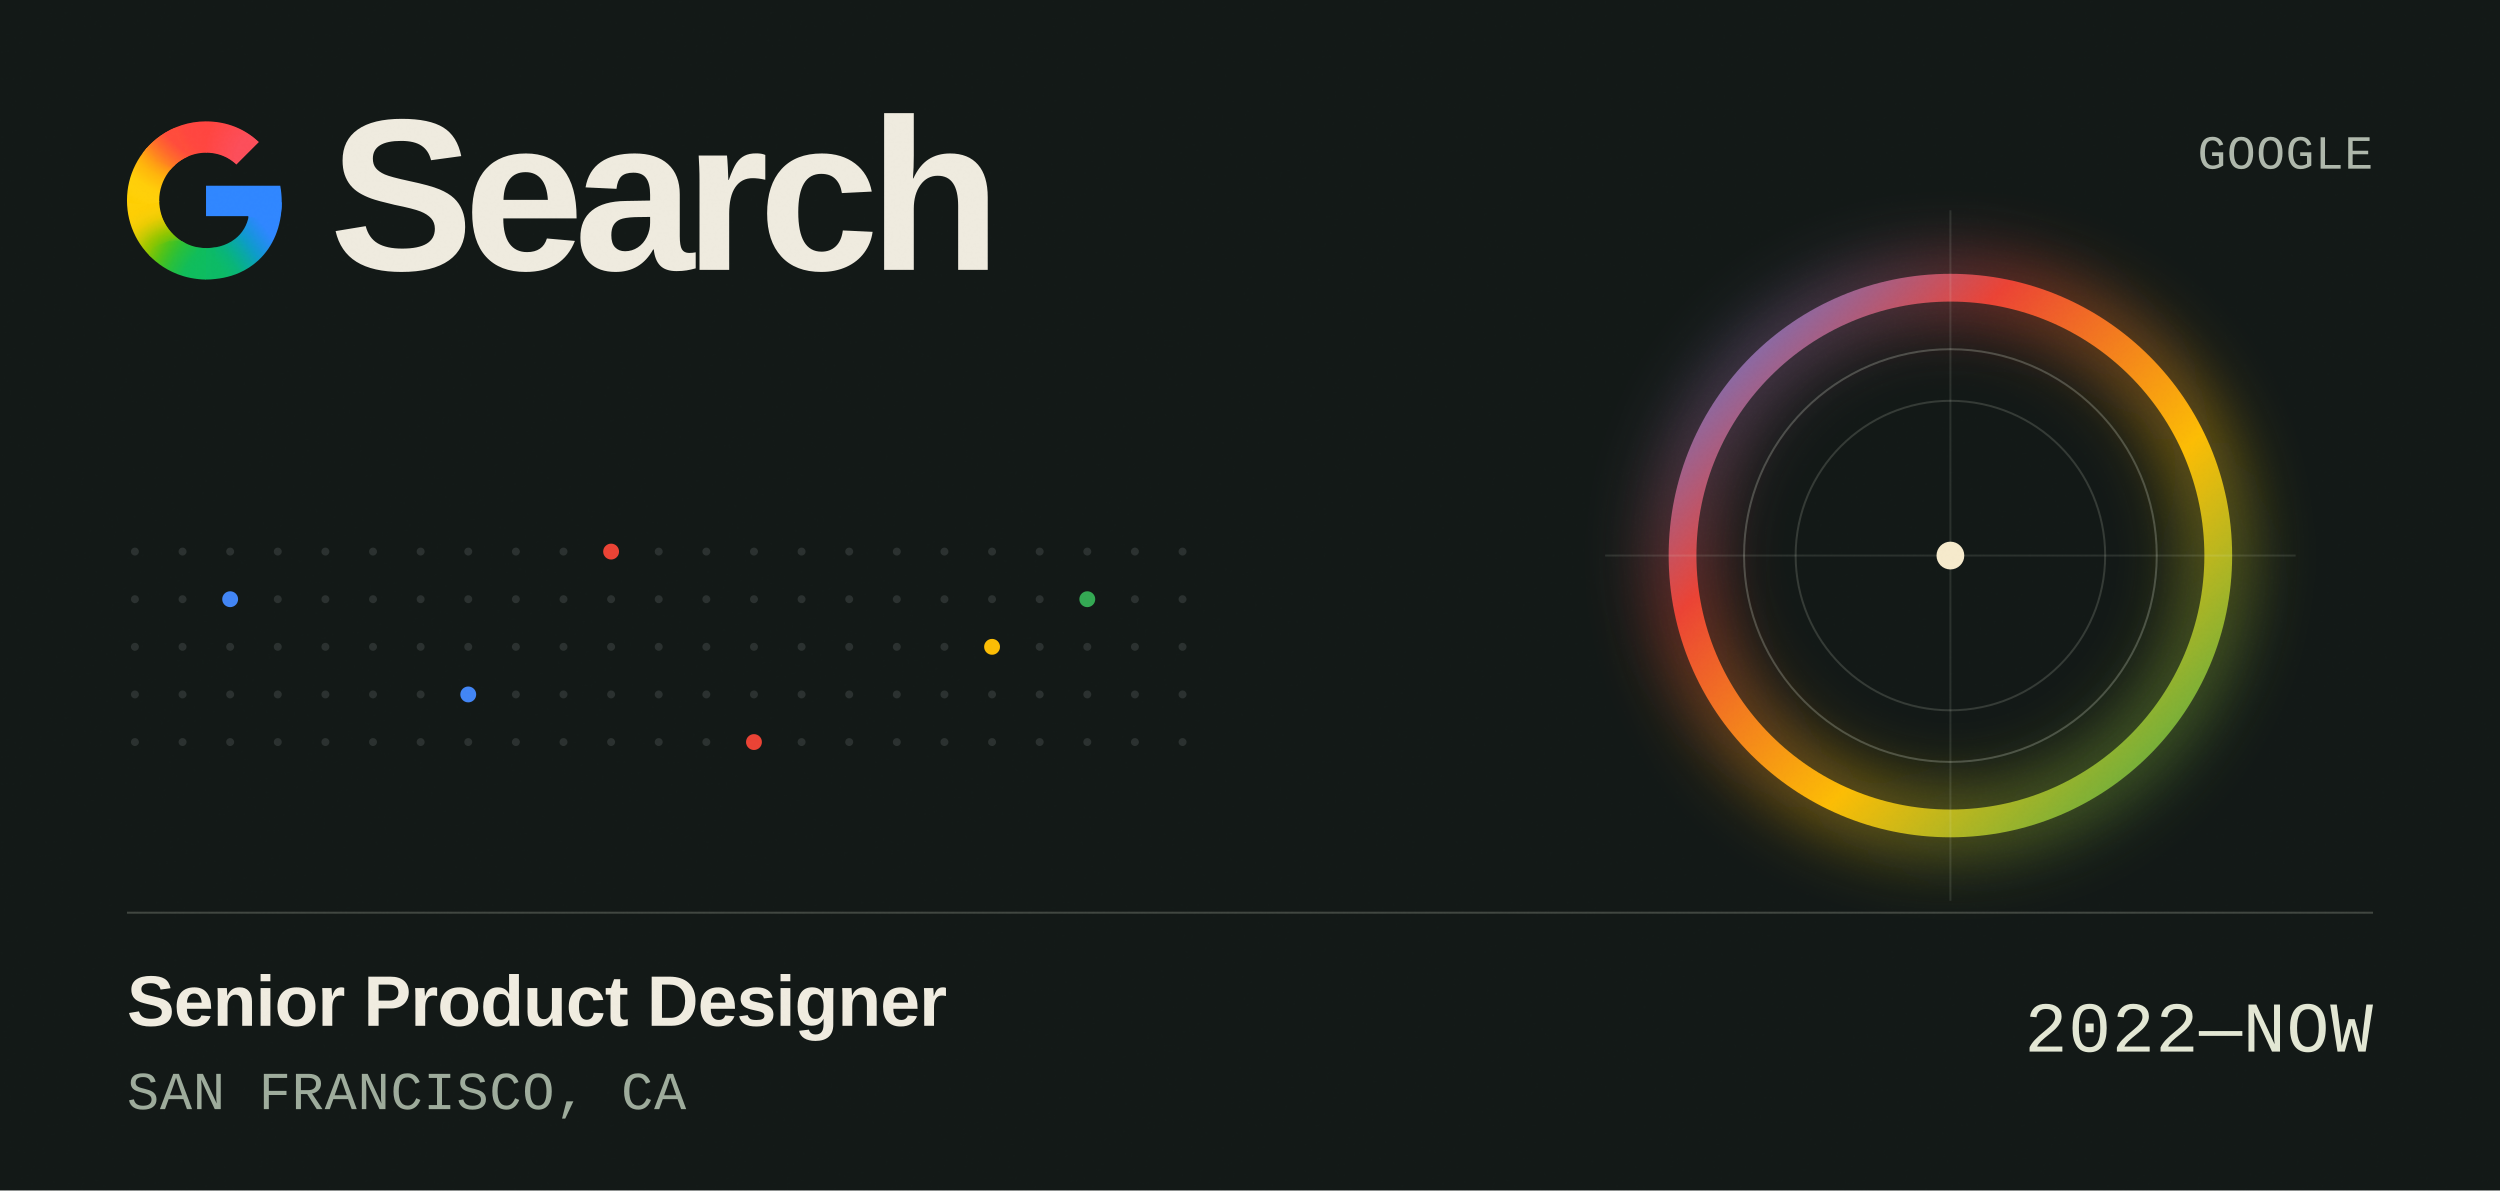
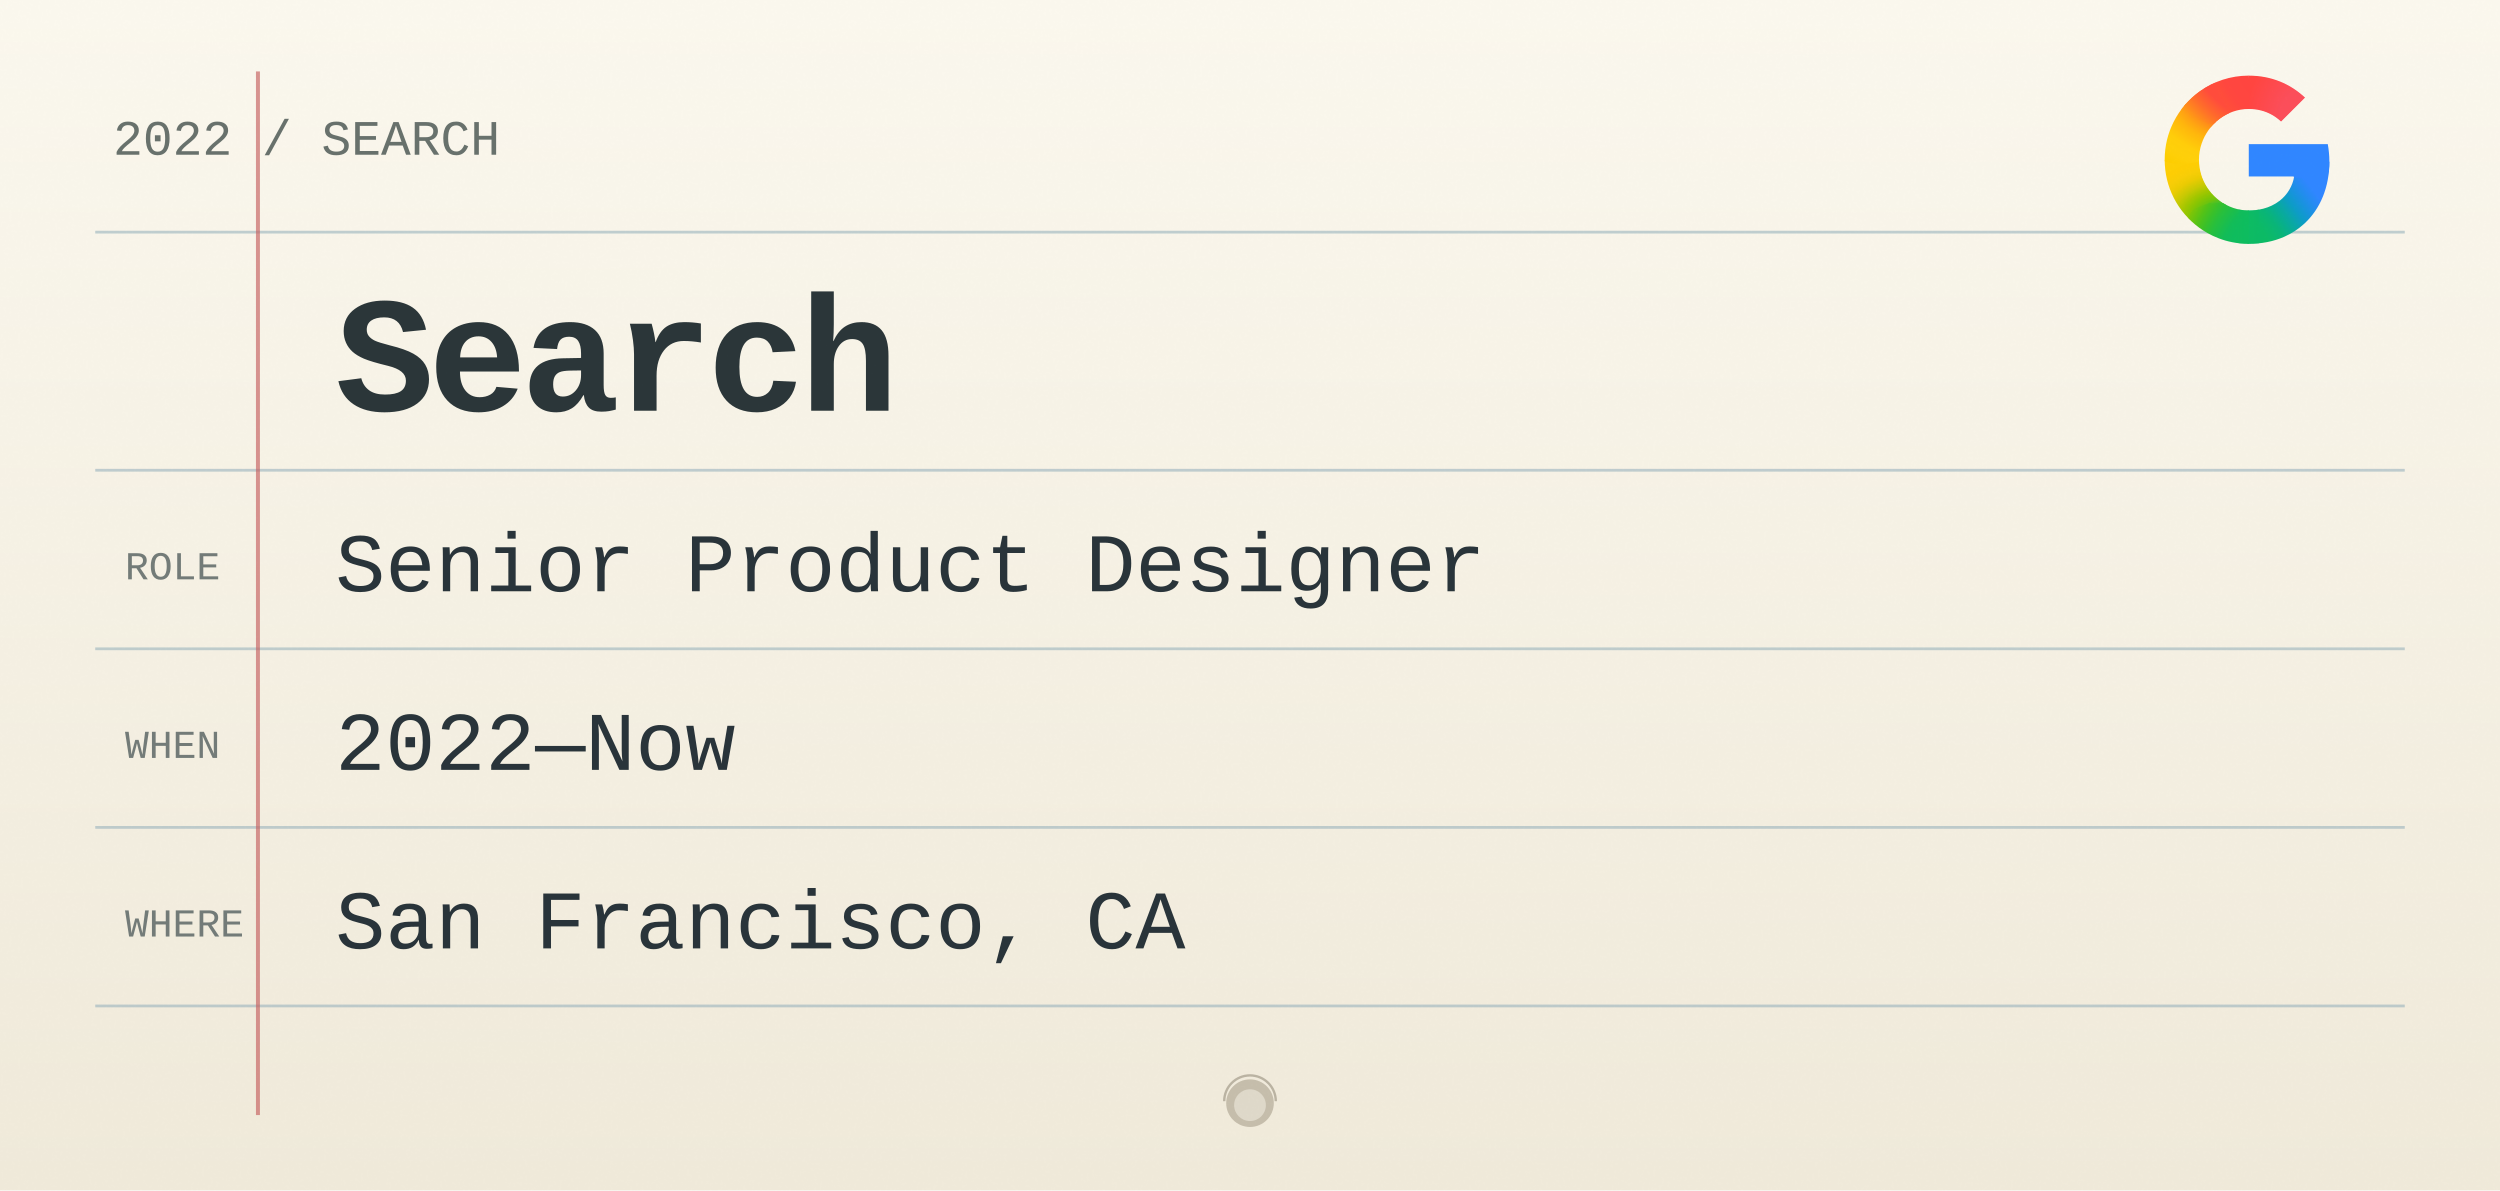
<svg xmlns="http://www.w3.org/2000/svg" xmlns:xlink="http://www.w3.org/1999/xlink" width="1260" height="600" viewBox="0 0 1260 600" role="img" aria-labelledby="title desc">
  <defs>
-     <filter id="paper-grain" x="0" y="0" width="100%" height="100%">
-       <feTurbulence type="fractalNoise" baseFrequency=".72" numOctaves="2" seed="17" stitchTiles="stitch" />
+     <filter id="grain" x="0" y="0" width="100%" height="100%">
+       <feTurbulence type="fractalNoise" baseFrequency=".7" numOctaves="2" seed="21" stitchTiles="stitch" />
      <feColorMatrix type="saturate" values="0" />
    </filter>
-     <linearGradient id="optical-spectrum" x1="0" y1="0" x2="1" y2="1">
-       <stop stop-color="#4285f4" />
-       <stop offset=".3" stop-color="#ea4335" />
-       <stop offset=".62" stop-color="#fbbc05" />
-       <stop offset="1" stop-color="#34a853" />
+     <linearGradient id="cardstock" x1="0" y1="0" x2="0" y2="1">
+       <stop stop-color="#faf7ed" />
+       <stop offset="1" stop-color="#efe9d9" />
    </linearGradient>
-     <filter id="optical-glow" x="-70%" y="-70%" width="240%" height="240%">
-       <feGaussianBlur stdDeviation="16" />
-     </filter>
  </defs>
-   <rect width="1260" height="600" fill="#131917" />
-   <svg x="64" y="61" width="78" height="80" viewBox="0 0 268.152 273.883">
+   <rect width="1260" height="600" fill="url(#cardstock)" />
+   <g stroke="#99b3bd" stroke-width="1.4" opacity=".6">
+     <path d="M48 117H1212" />
+     <path d="M48 237H1212" />
+     <path d="M48 327H1212" />
+     <path d="M48 417H1212" />
+     <path d="M48 507H1212" />
+   </g>
+   <path d="M130 36V562" stroke="#c55e5d" opacity=".65" stroke-width="2" />
+   <text x="57" y="78" font-family="Courier New, monospace" font-size="25" fill="#68716c">2022 / SEARCH</text>
+   <svg x="1091" y="38" width="83" height="85" viewBox="0 0 268.152 273.883" fill="none">
    <defs>
      <linearGradient id="a">
        <stop offset="0" stop-color="#0fbc5c" />
        <stop offset="1" stop-color="#0cba65" />
      </linearGradient>
      <linearGradient id="g">
        <stop offset=".231" stop-color="#0fbc5f" />
        <stop offset=".312" stop-color="#0fbc5f" />
        <stop offset=".366" stop-color="#0fbc5e" />
        <stop offset=".458" stop-color="#0fbc5d" />
        <stop offset=".54" stop-color="#12bc58" />
        <stop offset=".699" stop-color="#28bf3c" />
        <stop offset=".771" stop-color="#38c02b" />
        <stop offset=".861" stop-color="#52c218" />
        <stop offset=".915" stop-color="#67c30f" />
        <stop offset="1" stop-color="#86c504" />
      </linearGradient>
      <linearGradient id="h">
        <stop offset=".142" stop-color="#1abd4d" />
        <stop offset=".248" stop-color="#6ec30d" />
        <stop offset=".312" stop-color="#8ac502" />
        <stop offset=".366" stop-color="#a2c600" />
        <stop offset=".446" stop-color="#c8c903" />
        <stop offset=".54" stop-color="#ebcb03" />
        <stop offset=".616" stop-color="#f7cd07" />
        <stop offset=".699" stop-color="#fdcd04" />
        <stop offset=".771" stop-color="#fdce05" />
        <stop offset=".861" stop-color="#ffce0a" />
      </linearGradient>
      <linearGradient id="f">
        <stop offset=".316" stop-color="#ff4c3c" />
        <stop offset=".604" stop-color="#ff692c" />
        <stop offset=".727" stop-color="#ff7825" />
        <stop offset=".885" stop-color="#ff8d1b" />
        <stop offset="1" stop-color="#ff9f13" />
      </linearGradient>
      <linearGradient id="b">
        <stop offset=".231" stop-color="#ff4541" />
        <stop offset=".312" stop-color="#ff4540" />
        <stop offset=".458" stop-color="#ff4640" />
        <stop offset=".54" stop-color="#ff473f" />
        <stop offset=".699" stop-color="#ff5138" />
        <stop offset=".771" stop-color="#ff5b33" />
        <stop offset=".861" stop-color="#ff6c29" />
        <stop offset="1" stop-color="#ff8c18" />
      </linearGradient>
      <linearGradient id="d">
        <stop offset=".408" stop-color="#fb4e5a" />
        <stop offset="1" stop-color="#ff4540" />
      </linearGradient>
      <linearGradient id="c">
        <stop offset=".132" stop-color="#0cba65" />
        <stop offset=".21" stop-color="#0bb86d" />
        <stop offset=".297" stop-color="#09b479" />
        <stop offset=".396" stop-color="#08ad93" />
        <stop offset=".477" stop-color="#0aa6a9" />
        <stop offset=".568" stop-color="#0d9cc6" />
        <stop offset=".667" stop-color="#1893dd" />
        <stop offset=".769" stop-color="#258bf1" />
        <stop offset=".859" stop-color="#3086ff" />
      </linearGradient>
      <linearGradient id="e">
        <stop offset=".366" stop-color="#ff4e3a" />
        <stop offset=".458" stop-color="#ff8a1b" />
        <stop offset=".54" stop-color="#ffa312" />
        <stop offset=".616" stop-color="#ffb60c" />
        <stop offset=".771" stop-color="#ffcd0a" />
        <stop offset=".861" stop-color="#fecf0a" />
        <stop offset=".915" stop-color="#fecf08" />
        <stop offset="1" stop-color="#fdcd01" />
      </linearGradient>
      <linearGradient xlink:href="#a" id="s" x1="219.7" x2="254.467" y1="329.535" y2="329.535" gradientUnits="userSpaceOnUse" />
      <radialGradient xlink:href="#b" id="m" cx="109.627" cy="135.862" r="71.46" fx="109.627" fy="135.862" gradientTransform="matrix(-1.93688 1.043 1.45573 2.55542 290.525 -400.634)" gradientUnits="userSpaceOnUse" />
      <radialGradient xlink:href="#c" id="n" cx="45.259" cy="279.274" r="71.46" fx="45.259" fy="279.274" gradientTransform="matrix(-3.5126 -4.45809 -1.69255 1.26062 870.8 191.554)" gradientUnits="userSpaceOnUse" />
      <radialGradient xlink:href="#d" id="l" cx="304.017" cy="118.009" r="47.854" fx="304.017" fy="118.009" gradientTransform="matrix(2.06435 0 0 2.59204 -297.679 -151.747)" gradientUnits="userSpaceOnUse" />
      <radialGradient xlink:href="#e" id="o" cx="181.001" cy="177.201" r="71.46" fx="181.001" fy="177.201" gradientTransform="matrix(-.24858 2.08314 2.96249 .33417 -255.146 -331.164)" gradientUnits="userSpaceOnUse" />
      <radialGradient xlink:href="#f" id="p" cx="207.673" cy="108.097" r="41.102" fx="207.673" fy="108.097" gradientTransform="matrix(-1.2492 1.34326 -3.89684 -3.4257 880.501 194.905)" gradientUnits="userSpaceOnUse" />
      <radialGradient xlink:href="#g" id="r" cx="109.627" cy="135.862" r="71.46" fx="109.627" fy="135.862" gradientTransform="matrix(-1.93688 -1.043 1.45573 -2.55542 290.525 838.683)" gradientUnits="userSpaceOnUse" />
      <radialGradient xlink:href="#h" id="j" cx="154.87" cy="145.969" r="71.46" fx="154.87" fy="145.969" gradientTransform="matrix(-.0814 -1.93722 2.92674 -.11625 -215.135 632.86)" gradientUnits="userSpaceOnUse" />
      <filter id="q" width="1.097" height="1.116" x="-.048" y="-.058" color-interpolation-filters="sRGB">
        <feGaussianBlur stdDeviation="1.701" />
      </filter>
      <filter id="k" width="1.033" height="1.02" x="-.017" y="-.01" color-interpolation-filters="sRGB">
        <feGaussianBlur stdDeviation=".242" />
      </filter>
      <clipPath id="i" clipPathUnits="userSpaceOnUse">
        <path d="M371.378 193.24H237.083v53.438h77.167c-1.241 7.563-4.026 15.003-8.105 21.786-4.674 7.773-10.451 13.69-16.373 18.196-17.74 13.498-38.42 16.258-52.783 16.258-36.283 0-67.283-23.286-79.285-54.928-.484-1.149-.805-2.335-1.197-3.507a81.115 81.115 0 0 1-4.101-25.448c0-9.226 1.569-18.057 4.43-26.398 11.285-32.897 42.985-57.467 80.179-57.467 7.481 0 14.685.884 21.517 2.648a77.668 77.668 0 0 1 33.425 18.25l40.834-39.712c-24.839-22.616-57.219-36.32-95.844-36.32-30.878 0-59.386 9.553-82.748 25.7-18.945 13.093-34.483 30.625-44.97 50.985-9.753 18.879-15.094 39.8-15.094 62.294 0 22.495 5.35 43.633 15.103 62.337v.126c10.302 19.857 25.368 36.954 43.678 49.988 15.997 11.386 44.68 26.551 84.031 26.551 22.63 0 42.687-4.051 60.375-11.644 12.76-5.478 24.065-12.622 34.301-21.804 13.525-12.132 24.117-27.139 31.347-44.404 7.23-17.265 11.097-36.79 11.097-57.957 0-9.858-.998-19.87-2.689-28.968Z" />
      </clipPath>
    </defs>
    <g clip-path="url(#i)" transform="matrix(.95792 0 0 .98525 -90.174 -78.856)">
      <path fill="url(#j)" d="M92.076 219.958c.148 22.14 6.501 44.983 16.117 63.424v.127c6.949 13.392 16.445 23.97 27.26 34.452l65.327-23.67c-12.36-6.235-14.246-10.055-23.105-17.026-9.054-9.066-15.802-19.473-20.004-31.677h-.17l.17-.127c-2.765-8.058-3.037-16.613-3.14-25.503Z" filter="url(#k)" />
      <path fill="url(#l)" d="M237.083 79.025c-6.456 22.526-3.988 44.421 0 57.161 7.457.006 14.64.888 21.45 2.647a77.662 77.662 0 0 1 33.424 18.25l41.88-40.726c-24.81-22.59-54.667-37.297-96.754-37.332Z" filter="url(#k)" />
      <path fill="url(#m)" d="M236.943 78.847c-31.67 0-60.91 9.798-84.871 26.359a145.533 145.533 0 0 0-24.332 21.15c-1.904 17.744 14.257 39.551 46.262 39.37 15.528-17.936 38.495-29.542 64.056-29.542l.07.002-1.044-57.335c-.048 0-.093-.004-.14-.004Z" filter="url(#k)" />
      <path fill="url(#n)" d="m341.475 226.379-28.268 19.285c-1.24 7.562-4.028 15.002-8.107 21.786-4.674 7.772-10.45 13.69-16.373 18.196-17.702 13.47-38.328 16.244-52.687 16.255-14.842 25.102-17.444 37.675 1.043 57.934 22.877-.016 43.157-4.117 61.046-11.796 12.931-5.551 24.388-12.792 34.761-22.097 13.706-12.295 24.442-27.503 31.769-45 7.327-17.497 11.245-37.282 11.245-58.734Z" filter="url(#k)" />
      <path fill="#3086ff" d="M234.996 191.21v57.498h136.006c1.196-7.874 5.152-18.064 5.152-26.5 0-9.858-.996-21.899-2.687-30.998Z" filter="url(#k)" />
      <path fill="url(#o)" d="M128.39 124.327c-8.394 9.119-15.564 19.326-21.249 30.364-9.753 18.879-15.094 41.83-15.094 64.324 0 .317.026.627.029.944 4.32 8.224 59.666 6.649 62.456 0-.004-.31-.039-.613-.039-.924 0-9.226 1.57-16.026 4.43-24.367 3.53-10.289 9.056-19.763 16.123-27.926 1.602-2.031 5.875-6.397 7.121-9.016.475-.997-.862-1.557-.937-1.908-.083-.393-1.876-.077-2.277-.37-1.275-.929-3.8-1.414-5.334-1.845-3.277-.921-8.708-2.953-11.725-5.06-9.536-6.658-24.417-14.612-33.505-24.216Z" filter="url(#k)" />
      <path fill="url(#p)" d="M162.099 155.857c22.112 13.301 28.471-6.714 43.173-12.977l-25.574-52.664a144.74 144.74 0 0 0-26.543 14.504c-12.316 8.512-23.192 18.9-32.176 30.72Z" filter="url(#q)" />
      <path fill="url(#r)" d="M171.099 290.222c-29.683 10.641-34.33 11.023-37.062 29.29a144.806 144.806 0 0 0 16.792 13.984c15.996 11.386 46.766 26.551 86.118 26.551.046 0 .09-.004.137-.004v-59.157l-.094.002c-14.736 0-26.512-3.843-38.585-10.527-2.977-1.648-8.378 2.777-11.123.799-3.786-2.729-12.9 2.35-16.183-.938Z" filter="url(#k)" />
      <path fill="url(#s)" d="M219.7 299.023v59.996c5.506.64 11.236 1.028 17.247 1.028 6.026 0 11.855-.307 17.52-.872v-59.748a105.119 105.119 0 0 1-17.477 1.461c-5.932 0-11.7-.686-17.29-1.865Z" filter="url(#k)" opacity=".5" />
    </g>
  </svg>
-   <text x="166" y="136" font-family="Arial, Helvetica, sans-serif" font-size="109" font-weight="700" letter-spacing="-5" fill="#eeeade">Search</text>
-   <text x="1196" y="85" font-family="Courier New, monospace" font-size="24" font-weight="400" letter-spacing="0.4" fill="#aeb7ab" text-anchor="end">GOOGLE</text>
-   <circle cx="68" cy="278" r="2" fill="#69716e" opacity=".28" />
-   <circle cx="68" cy="302" r="2" fill="#69716e" opacity=".28" />
-   <circle cx="68" cy="326" r="2" fill="#69716e" opacity=".28" />
-   <circle cx="68" cy="350" r="2" fill="#69716e" opacity=".28" />
-   <circle cx="68" cy="374" r="2" fill="#69716e" opacity=".28" />
-   <circle cx="92" cy="278" r="2" fill="#69716e" opacity=".28" />
-   <circle cx="92" cy="302" r="2" fill="#69716e" opacity=".28" />
-   <circle cx="92" cy="326" r="2" fill="#69716e" opacity=".28" />
-   <circle cx="92" cy="350" r="2" fill="#69716e" opacity=".28" />
-   <circle cx="92" cy="374" r="2" fill="#69716e" opacity=".28" />
-   <circle cx="116" cy="278" r="2" fill="#69716e" opacity=".28" />
-   <circle cx="116" cy="302" r="2" fill="#69716e" opacity=".28" />
-   <circle cx="116" cy="326" r="2" fill="#69716e" opacity=".28" />
-   <circle cx="116" cy="350" r="2" fill="#69716e" opacity=".28" />
-   <circle cx="116" cy="374" r="2" fill="#69716e" opacity=".28" />
-   <circle cx="140" cy="278" r="2" fill="#69716e" opacity=".28" />
-   <circle cx="140" cy="302" r="2" fill="#69716e" opacity=".28" />
-   <circle cx="140" cy="326" r="2" fill="#69716e" opacity=".28" />
-   <circle cx="140" cy="350" r="2" fill="#69716e" opacity=".28" />
-   <circle cx="140" cy="374" r="2" fill="#69716e" opacity=".28" />
-   <circle cx="164" cy="278" r="2" fill="#69716e" opacity=".28" />
-   <circle cx="164" cy="302" r="2" fill="#69716e" opacity=".28" />
-   <circle cx="164" cy="326" r="2" fill="#69716e" opacity=".28" />
-   <circle cx="164" cy="350" r="2" fill="#69716e" opacity=".28" />
-   <circle cx="164" cy="374" r="2" fill="#69716e" opacity=".28" />
-   <circle cx="188" cy="278" r="2" fill="#69716e" opacity=".28" />
-   <circle cx="188" cy="302" r="2" fill="#69716e" opacity=".28" />
-   <circle cx="188" cy="326" r="2" fill="#69716e" opacity=".28" />
-   <circle cx="188" cy="350" r="2" fill="#69716e" opacity=".28" />
-   <circle cx="188" cy="374" r="2" fill="#69716e" opacity=".28" />
-   <circle cx="212" cy="278" r="2" fill="#69716e" opacity=".28" />
-   <circle cx="212" cy="302" r="2" fill="#69716e" opacity=".28" />
-   <circle cx="212" cy="326" r="2" fill="#69716e" opacity=".28" />
-   <circle cx="212" cy="350" r="2" fill="#69716e" opacity=".28" />
-   <circle cx="212" cy="374" r="2" fill="#69716e" opacity=".28" />
-   <circle cx="236" cy="278" r="2" fill="#69716e" opacity=".28" />
-   <circle cx="236" cy="302" r="2" fill="#69716e" opacity=".28" />
-   <circle cx="236" cy="326" r="2" fill="#69716e" opacity=".28" />
-   <circle cx="236" cy="350" r="2" fill="#69716e" opacity=".28" />
-   <circle cx="236" cy="374" r="2" fill="#69716e" opacity=".28" />
-   <circle cx="260" cy="278" r="2" fill="#69716e" opacity=".28" />
-   <circle cx="260" cy="302" r="2" fill="#69716e" opacity=".28" />
-   <circle cx="260" cy="326" r="2" fill="#69716e" opacity=".28" />
-   <circle cx="260" cy="350" r="2" fill="#69716e" opacity=".28" />
-   <circle cx="260" cy="374" r="2" fill="#69716e" opacity=".28" />
-   <circle cx="284" cy="278" r="2" fill="#69716e" opacity=".28" />
-   <circle cx="284" cy="302" r="2" fill="#69716e" opacity=".28" />
-   <circle cx="284" cy="326" r="2" fill="#69716e" opacity=".28" />
-   <circle cx="284" cy="350" r="2" fill="#69716e" opacity=".28" />
-   <circle cx="284" cy="374" r="2" fill="#69716e" opacity=".28" />
-   <circle cx="308" cy="278" r="2" fill="#69716e" opacity=".28" />
-   <circle cx="308" cy="302" r="2" fill="#69716e" opacity=".28" />
-   <circle cx="308" cy="326" r="2" fill="#69716e" opacity=".28" />
-   <circle cx="308" cy="350" r="2" fill="#69716e" opacity=".28" />
-   <circle cx="308" cy="374" r="2" fill="#69716e" opacity=".28" />
-   <circle cx="332" cy="278" r="2" fill="#69716e" opacity=".28" />
-   <circle cx="332" cy="302" r="2" fill="#69716e" opacity=".28" />
-   <circle cx="332" cy="326" r="2" fill="#69716e" opacity=".28" />
-   <circle cx="332" cy="350" r="2" fill="#69716e" opacity=".28" />
-   <circle cx="332" cy="374" r="2" fill="#69716e" opacity=".28" />
-   <circle cx="356" cy="278" r="2" fill="#69716e" opacity=".28" />
-   <circle cx="356" cy="302" r="2" fill="#69716e" opacity=".28" />
-   <circle cx="356" cy="326" r="2" fill="#69716e" opacity=".28" />
-   <circle cx="356" cy="350" r="2" fill="#69716e" opacity=".28" />
-   <circle cx="356" cy="374" r="2" fill="#69716e" opacity=".28" />
-   <circle cx="380" cy="278" r="2" fill="#69716e" opacity=".28" />
-   <circle cx="380" cy="302" r="2" fill="#69716e" opacity=".28" />
-   <circle cx="380" cy="326" r="2" fill="#69716e" opacity=".28" />
-   <circle cx="380" cy="350" r="2" fill="#69716e" opacity=".28" />
-   <circle cx="380" cy="374" r="2" fill="#69716e" opacity=".28" />
-   <circle cx="404" cy="278" r="2" fill="#69716e" opacity=".28" />
-   <circle cx="404" cy="302" r="2" fill="#69716e" opacity=".28" />
-   <circle cx="404" cy="326" r="2" fill="#69716e" opacity=".28" />
-   <circle cx="404" cy="350" r="2" fill="#69716e" opacity=".28" />
-   <circle cx="404" cy="374" r="2" fill="#69716e" opacity=".28" />
-   <circle cx="428" cy="278" r="2" fill="#69716e" opacity=".28" />
-   <circle cx="428" cy="302" r="2" fill="#69716e" opacity=".28" />
-   <circle cx="428" cy="326" r="2" fill="#69716e" opacity=".28" />
-   <circle cx="428" cy="350" r="2" fill="#69716e" opacity=".28" />
-   <circle cx="428" cy="374" r="2" fill="#69716e" opacity=".28" />
-   <circle cx="452" cy="278" r="2" fill="#69716e" opacity=".28" />
-   <circle cx="452" cy="302" r="2" fill="#69716e" opacity=".28" />
-   <circle cx="452" cy="326" r="2" fill="#69716e" opacity=".28" />
-   <circle cx="452" cy="350" r="2" fill="#69716e" opacity=".28" />
-   <circle cx="452" cy="374" r="2" fill="#69716e" opacity=".28" />
-   <circle cx="476" cy="278" r="2" fill="#69716e" opacity=".28" />
-   <circle cx="476" cy="302" r="2" fill="#69716e" opacity=".28" />
-   <circle cx="476" cy="326" r="2" fill="#69716e" opacity=".28" />
-   <circle cx="476" cy="350" r="2" fill="#69716e" opacity=".28" />
-   <circle cx="476" cy="374" r="2" fill="#69716e" opacity=".28" />
-   <circle cx="500" cy="278" r="2" fill="#69716e" opacity=".28" />
-   <circle cx="500" cy="302" r="2" fill="#69716e" opacity=".28" />
-   <circle cx="500" cy="326" r="2" fill="#69716e" opacity=".28" />
-   <circle cx="500" cy="350" r="2" fill="#69716e" opacity=".28" />
-   <circle cx="500" cy="374" r="2" fill="#69716e" opacity=".28" />
-   <circle cx="524" cy="278" r="2" fill="#69716e" opacity=".28" />
-   <circle cx="524" cy="302" r="2" fill="#69716e" opacity=".28" />
-   <circle cx="524" cy="326" r="2" fill="#69716e" opacity=".28" />
-   <circle cx="524" cy="350" r="2" fill="#69716e" opacity=".28" />
-   <circle cx="524" cy="374" r="2" fill="#69716e" opacity=".28" />
-   <circle cx="548" cy="278" r="2" fill="#69716e" opacity=".28" />
-   <circle cx="548" cy="302" r="2" fill="#69716e" opacity=".28" />
-   <circle cx="548" cy="326" r="2" fill="#69716e" opacity=".28" />
-   <circle cx="548" cy="350" r="2" fill="#69716e" opacity=".28" />
-   <circle cx="548" cy="374" r="2" fill="#69716e" opacity=".28" />
-   <circle cx="572" cy="278" r="2" fill="#69716e" opacity=".28" />
-   <circle cx="572" cy="302" r="2" fill="#69716e" opacity=".28" />
-   <circle cx="572" cy="326" r="2" fill="#69716e" opacity=".28" />
-   <circle cx="572" cy="350" r="2" fill="#69716e" opacity=".28" />
-   <circle cx="572" cy="374" r="2" fill="#69716e" opacity=".28" />
-   <circle cx="596" cy="278" r="2" fill="#69716e" opacity=".28" />
-   <circle cx="596" cy="302" r="2" fill="#69716e" opacity=".28" />
-   <circle cx="596" cy="326" r="2" fill="#69716e" opacity=".28" />
-   <circle cx="596" cy="350" r="2" fill="#69716e" opacity=".28" />
-   <circle cx="596" cy="374" r="2" fill="#69716e" opacity=".28" />
-   <g transform="translate(983 280)">
-     <g fill="none" stroke-width="31" filter="url(#optical-glow)" opacity=".45">
-       <circle r="135" stroke="url(#optical-spectrum)" />
-     </g>
-     <g fill="none">
-       <circle r="135" stroke="url(#optical-spectrum)" stroke-width="14" />
-       <circle r="104" stroke="#dbe2d2" stroke-opacity=".25" />
-       <circle r="78" stroke="#dbe2d2" stroke-opacity=".17" />
-       <path d="M-174 0h348M0-174v348" stroke="#dae4d3" stroke-opacity=".12" />
-     </g>
-     <circle r="7" fill="#f5e9cb" />
-   </g>
-   <g fill="#4285f4">
-     <circle cx="116" cy="302" r="4" />
-     <circle cx="236" cy="350" r="4" />
-   </g>
-   <g fill="#ea4335">
-     <circle cx="308" cy="278" r="4" />
-     <circle cx="380" cy="374" r="4" />
-   </g>
-   <g fill="#fbbc05">
-     <circle cx="500" cy="326" r="4" />
-   </g>
-   <g fill="#34a853">
-     <circle cx="548" cy="302" r="4" />
-   </g>
-   <path d="M64 460H1196" stroke="#cbd1bf" opacity=".25" />
-   <text x="64" y="517" font-family="Arial, Helvetica, sans-serif" font-size="36" font-weight="700" letter-spacing="-0.4" fill="#efebdf">Senior Product Designer</text>
-   <text x="64" y="559" font-family="Courier New, monospace" font-size="27" font-weight="400" letter-spacing="0.4" fill="#9dab9b">SAN FRANCISCO, CA</text>
-   <text x="1196" y="530" font-family="Courier New, monospace" font-size="36" font-weight="400" letter-spacing="0.4" fill="#e2e6d3" text-anchor="end">2022—NOW</text>
-   <rect width="1260" height="600" filter="url(#paper-grain)" opacity=".045" style="mix-blend-mode:soft-light" />
+   <text x="169" y="207" font-family="Courier New, monospace" font-size="83" fill="#2b3639" font-weight="700" letter-spacing="-3">Search</text>
+   <text x="63" y="292" font-family="Courier New, monospace" font-size="20" fill="#737b78">ROLE</text>
+   <text x="169" y="298" font-family="Courier New, monospace" font-size="42" fill="#29343a">Senior Product Designer</text>
+   <text x="63" y="382" font-family="Courier New, monospace" font-size="20" fill="#737b78">WHEN</text>
+   <text x="169" y="388" font-family="Courier New, monospace" font-size="42" fill="#29343a">2022—Now</text>
+   <text x="63" y="472" font-family="Courier New, monospace" font-size="20" fill="#737b78">WHERE</text>
+   <text x="169" y="478" font-family="Courier New, monospace" font-size="42" fill="#29343a">San Francisco, CA</text>
+   <circle cx="630" cy="556" r="12" fill="#c5bdab" />
+   <circle cx="630" cy="557" r="8" fill="#ded8c9" />
+   <path d="M617 555a13 13 0 0 1 26 0" stroke="#968d7c" stroke-width="1.2" fill="none" opacity=".6" />
+   <rect width="1260" height="600" filter="url(#grain)" opacity=".025" style="mix-blend-mode:soft-light" />
</svg>
